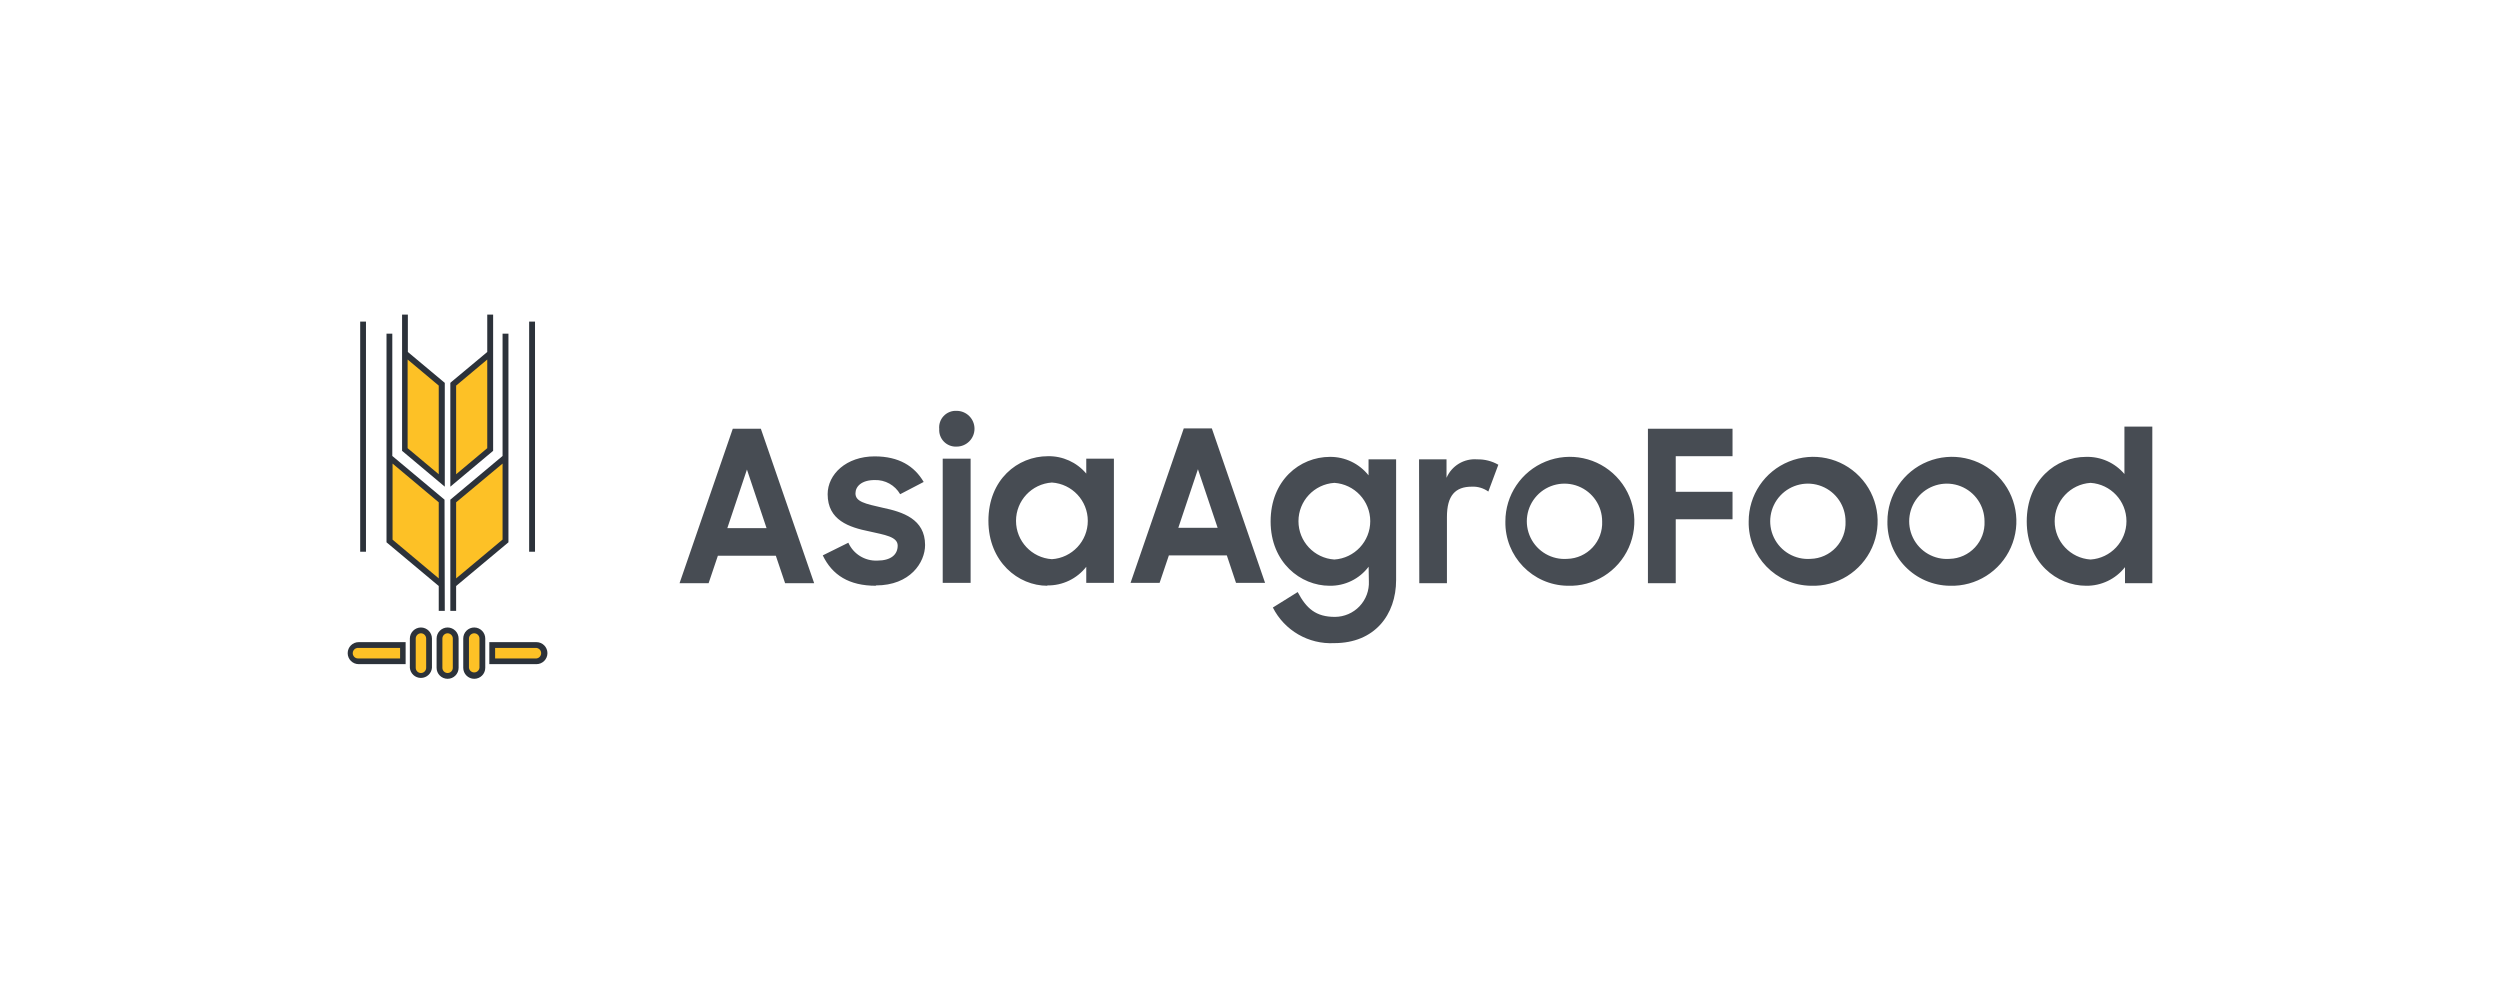
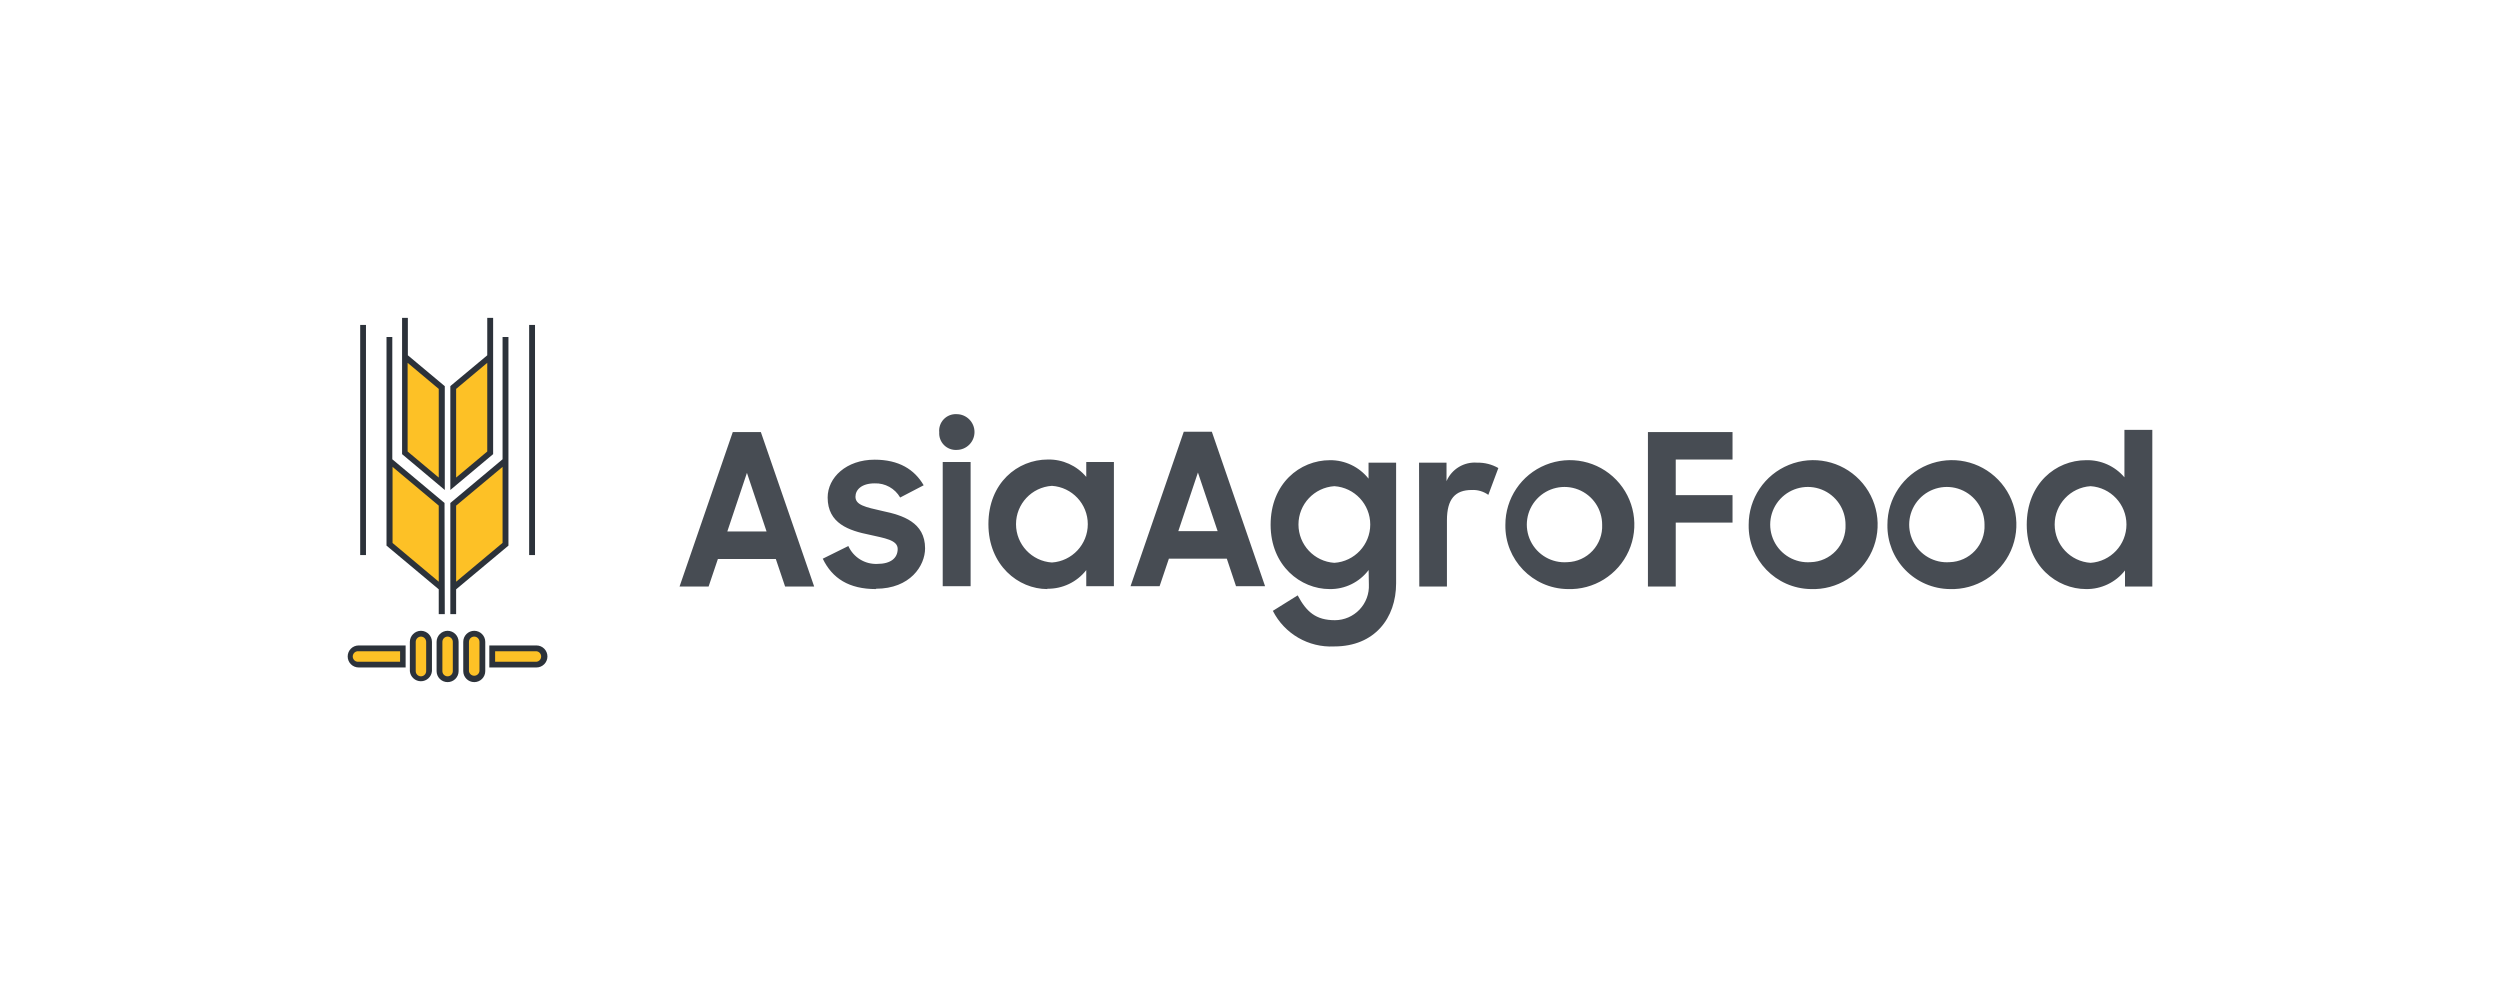
- <svg xmlns="http://www.w3.org/2000/svg" id="Слой_1" data-name="Слой 1" viewBox="0 0 302 120">
+ <svg xmlns="http://www.w3.org/2000/svg" id="Слой_1" data-name="Слой 1" viewBox="0 0 302 120" height="60" width="150">
  <defs>
    <style>.cls-1{fill:#474c53;}.cls-2{fill:#fdc126;fill-rule:evenodd;}.cls-3{fill:#2c323a;}</style>
  </defs>
  <path class="cls-1" d="M82.09,70.45H85.6l1.12-3.32h7l1.12,3.32h3.51L91.91,51.79H88.52Zm8.14-13.73L92.6,63.8H87.86Zm15.58,14c4.14,0,5.94-2.78,5.94-4.88,0-3.15-2.72-4-5.1-4.5-2.17-.49-3.31-.74-3.31-1.74,0-.84.74-1.61,2.32-1.61a3.42,3.42,0,0,1,3.08,1.71l2.84-1.48c-1.12-1.92-3-3.09-5.92-3.09-3.43,0-5.68,2.16-5.68,4.57,0,3.15,2.59,4,5.07,4.5,1.78.41,3.39.62,3.39,1.71s-.82,1.81-2.47,1.81a3.66,3.66,0,0,1-3.49-2.16l-3.09,1.53C100.54,69.48,102.57,70.76,105.81,70.76Zm8.07-.31h3.37v-15h-3.37Zm-.42-18.61a2,2,0,0,0,2.1,2.15,2.16,2.16,0,0,0,0-4.32A2,2,0,0,0,113.46,51.84Zm13.06,18.92a5.86,5.86,0,0,0,4.7-2.25v1.94h3.34v-15h-3.34v1.8a5.9,5.9,0,0,0-4.64-2.1c-3.67,0-7.18,2.84-7.18,7.8S123,70.76,126.52,70.76Zm.55-3.17a4.64,4.64,0,0,1,0-9.26,4.64,4.64,0,0,1,0,9.26Zm9.5,2.86h3.51l1.12-3.32h7l1.11,3.32h3.51l-6.43-18.66H143Zm8.14-13.73,2.38,7.08h-4.75ZM165.36,70.2a4.12,4.12,0,0,1-4.1,4.32c-2.3,0-3.44-1-4.5-3l-3,1.87a7.86,7.86,0,0,0,7.42,4.3c4.88,0,7.47-3.43,7.47-7.62V55.49h-3.33v1.93a5.89,5.89,0,0,0-4.66-2.23c-3.66,0-7.17,2.84-7.17,7.8s3.63,7.77,7.12,7.77a5.78,5.78,0,0,0,4.72-2.3Zm-4.17-2.61a4.64,4.64,0,0,1,0-9.26,4.64,4.64,0,0,1,0,9.26Zm10.26,2.86h3.34v-8c0-2.58,1-3.66,3-3.66a3.17,3.17,0,0,1,2,.59L181,56.14a4.93,4.93,0,0,0-2.55-.65,3.71,3.71,0,0,0-3.71,2.23V55.49h-3.32Zm17.89.31A7.79,7.79,0,1,0,181.85,63,7.63,7.63,0,0,0,189.34,70.76Zm0-3.25a4.55,4.55,0,1,1,4.2-4.52A4.33,4.33,0,0,1,189.34,67.51Zm9.73,2.94h3.36V62.73h6.86V59.41h-6.86v-4.3h6.86V51.79H199.07Zm19.66.31A7.79,7.79,0,1,0,211.24,63,7.63,7.63,0,0,0,218.73,70.76Zm0-3.25A4.55,4.55,0,1,1,222.94,63,4.33,4.33,0,0,1,218.73,67.51Zm16.8,3.25A7.79,7.79,0,1,0,228,63,7.63,7.63,0,0,0,235.53,70.76Zm0-3.25a4.55,4.55,0,1,1,4.2-4.52A4.33,4.33,0,0,1,235.53,67.51ZM252,70.76a5.87,5.87,0,0,0,4.7-2.25v1.94H260V51.53h-3.37v5.73A5.86,5.86,0,0,0,252,55.19c-3.66,0-7.17,2.84-7.17,7.8S248.47,70.76,252,70.76Zm.54-3.17a4.64,4.64,0,0,1,0-9.26,4.64,4.64,0,0,1,0,9.26Z" />
  <path class="cls-2" d="M59.21,42.68l-4.46,3.73V58l4.46-3.74Zm.25,37.21H64.8a1,1,0,0,0,0-2H59.46Zm-2.17-3.74a1,1,0,0,0-1,1v3.53a1,1,0,0,0,2,0V77.14A1,1,0,0,0,57.29,76.15Zm-3.22,0a1,1,0,0,1,1,1v3.53a1,1,0,0,1-1,1,1,1,0,0,1-1-1V77.14A1,1,0,0,1,54.07,76.15Zm-3.22,0a1,1,0,0,1,1,1v3.53a1,1,0,0,1-2,0V77.14A1,1,0,0,1,50.85,76.15Zm-2.18,3.74H43.33a1,1,0,1,1,0-2h5.34Zm-1.6-24.65,6.31,5.29V70.62l-6.31-5.27Zm14,0-6.31,5.29V70.62l6.31-5.27ZM48.92,42.68l4.46,3.73V58L48.92,54.3Z" />
  <path class="cls-3" d="M59.81,79.54h5a.64.64,0,0,0,0-1.27h-5Zm5,.69H59.11V77.57H64.8a1.33,1.33,0,1,1,0,2.66ZM57.29,76.5a.64.64,0,0,0-.64.64v3.53a.64.64,0,0,0,1.27,0V77.14A.64.64,0,0,0,57.29,76.5Zm0-.7a1.34,1.34,0,0,1,1.33,1.34v3.53a1.33,1.33,0,1,1-2.66,0V77.14A1.33,1.33,0,0,1,57.29,75.8Zm-3.22,0a1.34,1.34,0,0,1,1.33,1.34v3.53a1.33,1.33,0,1,1-2.66,0V77.14A1.34,1.34,0,0,1,54.07,75.8Zm0,.7a.64.64,0,0,0-.63.64v3.53a.63.63,0,0,0,.63.63.63.63,0,0,0,.63-.63V77.14A.64.64,0,0,0,54.07,76.5Zm-3.22-.7a1.34,1.34,0,0,1,1.33,1.34v3.53a1.34,1.34,0,0,1-2.67,0V77.14A1.35,1.35,0,0,1,50.85,75.8Zm0,.7a.64.64,0,0,0-.63.64v3.53a.63.63,0,1,0,1.26,0V77.14A.64.64,0,0,0,50.85,76.5Zm-7.52,3.73a1.33,1.33,0,1,1,0-2.66H49v2.66Zm0-.69h5V78.27h-5a.64.64,0,1,0,0,1.27Zm10.4-5.75H53v-3l-6.31-5.28V40.31h.7V55.08l6.31,5.28Zm1.37-3v3h-.7V60.36l6.31-5.28V40.31h.71v25.2ZM60.71,56,55.1,60.68v9.19l5.61-4.69ZM58.86,43.43,55.1,46.58V57.29l3.76-3.15Zm-4.34,2.71,4.34-3.62V38h.71V54.46L54.4,58.79V46.25Zm-5.25-3.62,4.46,3.73V58.79l-5.16-4.33V38h.7ZM53,46.58l-3.76-3.15V54.14L53,57.29Zm0,14.1L47.42,56v9.19L53,69.87ZM44.21,38.85v27.8h-.7V38.85Zm20.42,0v27.8h-.71V38.85Z" />
</svg>
